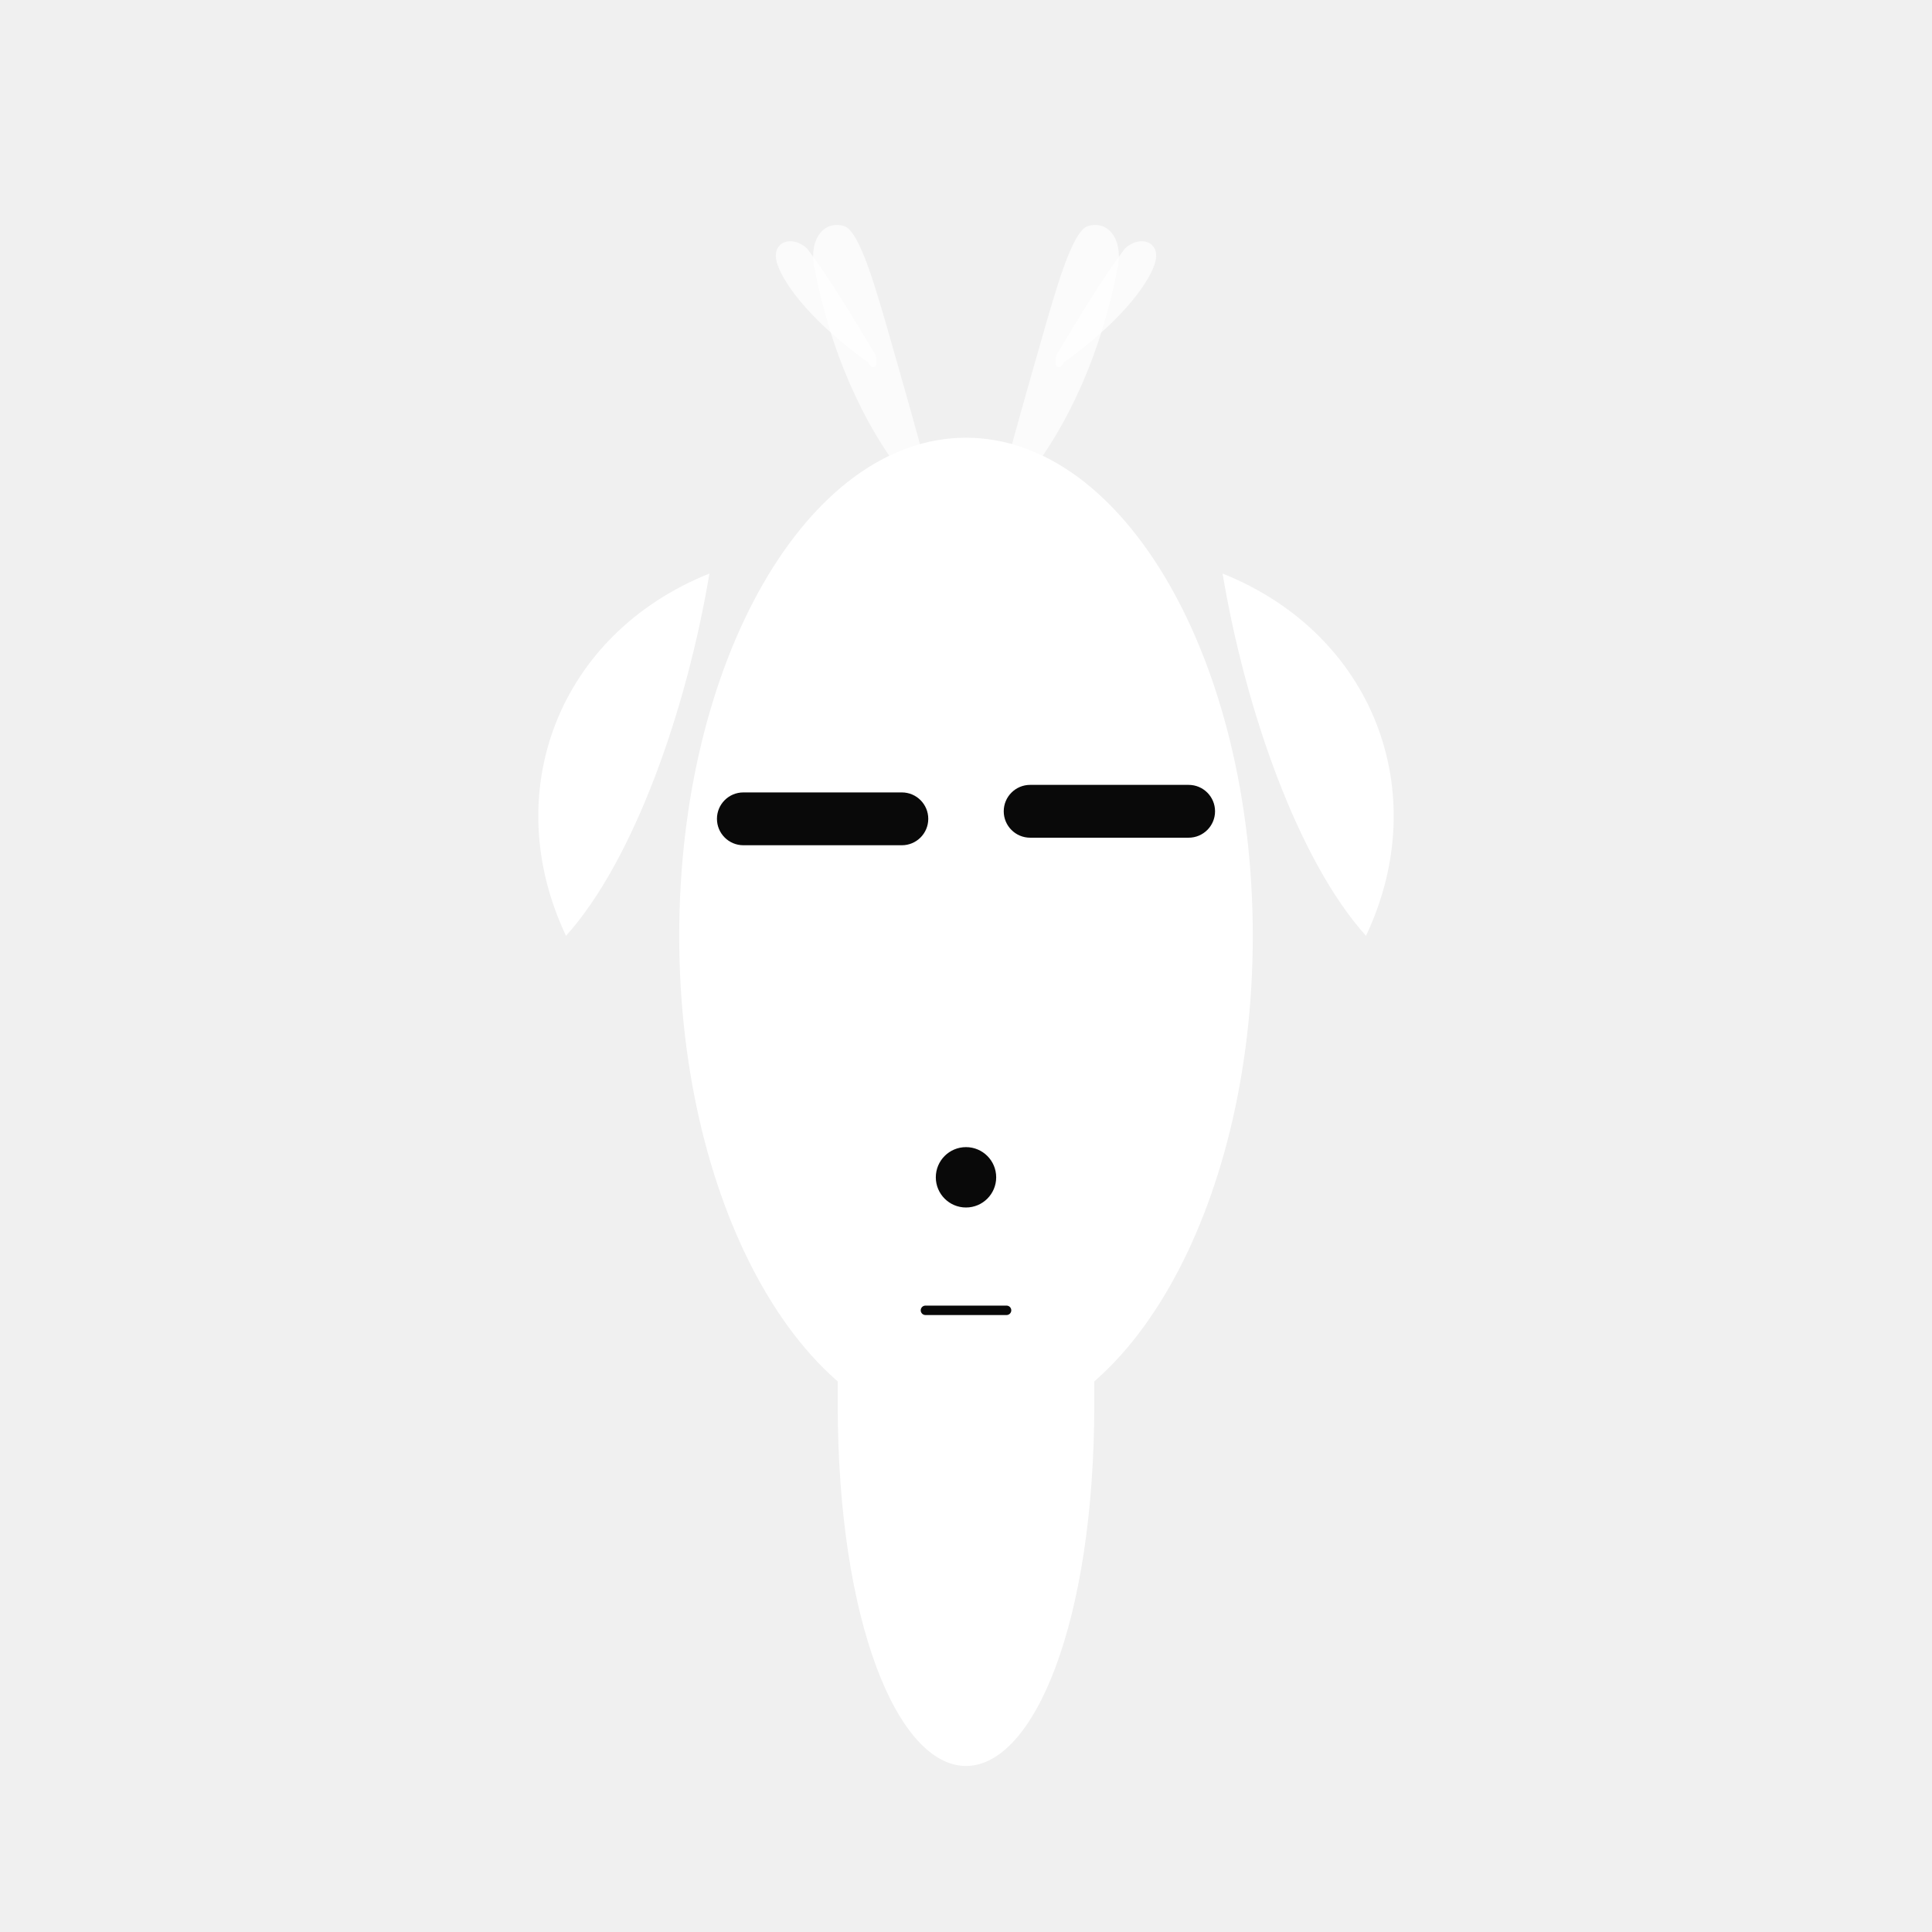
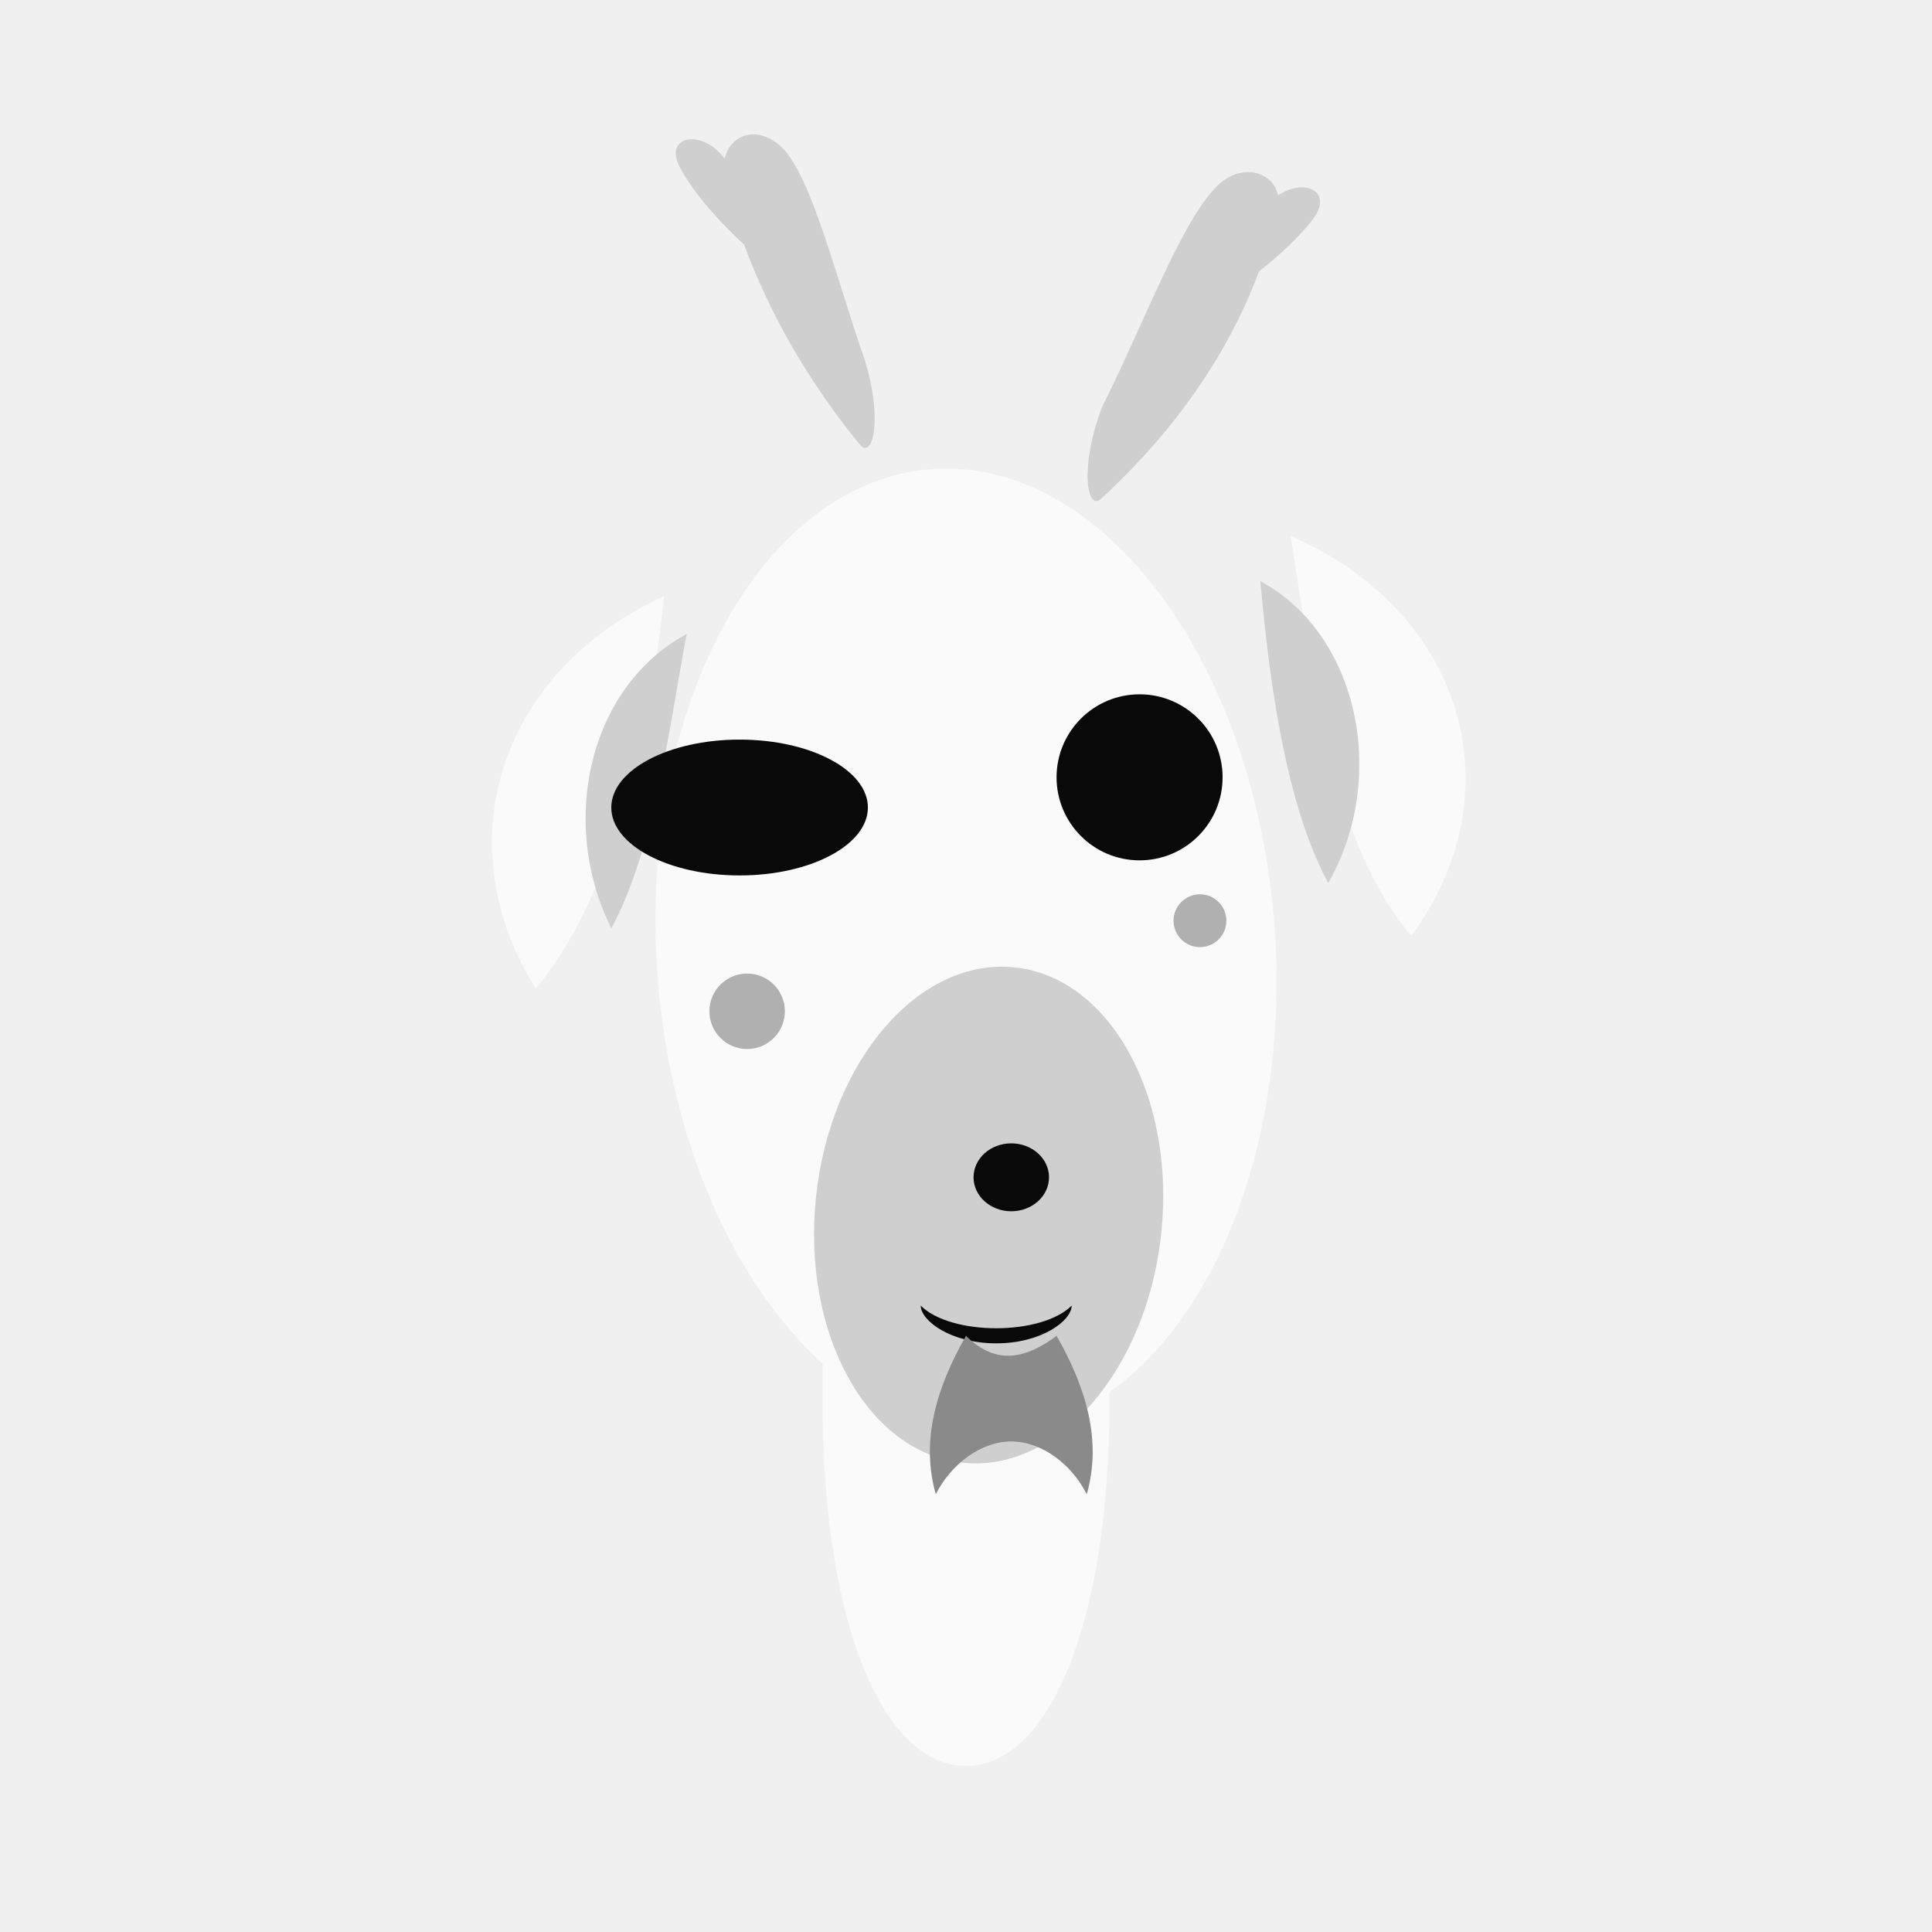
- <svg xmlns="http://www.w3.org/2000/svg" viewBox="0 0 512 512" fill="none" role="img" aria-label="KAIRU monochrome">
-   <g id="kairu">
-     <g id="kairu-neck">
-       <path fill="#FFFFFF" d="M222 372 C222 430 238 468 256 468 C274 468 290 430 290 372 L290 358 C278 364 267 368 256 368 C245 368 234 364 222 358 Z" />
-     </g>
-     <g id="kairu-head">
-       <ellipse cx="256" cy="248" rx="76" ry="132" fill="#FFFFFF" />
-       <path fill="#FFFFFF" d="M188 152 C148 168 132 210 150 248 C168 228 182 188 188 152 Z" />
-       <path fill="#FFFFFF" fill-opacity="0.55" d="M182 162 C158 172 148 204 160 232 C170 214 178 184 182 162 Z" />
-       <path fill="#FFFFFF" d="M324 152 C364 168 380 210 362 248 C344 228 330 188 324 152 Z" />
-       <path fill="#FFFFFF" fill-opacity="0.55" d="M330 162 C354 172 364 204 352 232 C342 214 334 184 330 162 Z" />
-     </g>
-     <g id="kairu-antlers">
-       <path fill="#FFFFFF" fill-opacity="0.7" d="M241 128 C228 112 220 92 216 72 C214 64 218 58 224 60 C228 62 232 76 236 90 C240 104 244 118 246 126 C245 132 241 132 241 128 Z" />
-       <path fill="#FFFFFF" fill-opacity="0.7" d="M230 96 C216 86 208 76 206 70 C204 64 210 62 214 66 C220 74 226 84 232 94 C233 98 231 98 230 96 Z" />
-       <path fill="#FFFFFF" fill-opacity="0.7" d="M271 128 C284 112 292 92 296 72 C298 64 294 58 288 60 C284 62 280 76 276 90 C272 104 268 118 266 126 C267 132 271 132 271 128 Z" />
-       <path fill="#FFFFFF" fill-opacity="0.7" d="M282 96 C296 86 304 76 306 70 C308 64 302 62 298 66 C292 74 286 84 280 94 C279 98 281 98 282 96 Z" />
-     </g>
-     <g id="kairu-snout">
-       <ellipse cx="256" cy="318" rx="40" ry="62" fill="#FFFFFF" fill-opacity="0.55" />
-     </g>
-     <g id="kairu-eyes">
-       <rect x="190" y="210" width="56" height="14" rx="7" fill="#090909" />
-       <rect x="266" y="208" width="56" height="14" rx="7" fill="#090909" />
-     </g>
-     <g id="kairu-face-details">
-       <circle cx="256" cy="312" r="8" fill="#090909" />
-       <rect x="244" y="346" width="24" height="2.5" rx="1.25" fill="#090909" />
-     </g>
+ <svg xmlns="http://www.w3.org/2000/svg" viewBox="0 0 512 512" fill="none" role="img" aria-label="UGLY DEER monochrome">
+   <g id="ugly-deer">
+     <path fill="#FAFAFA" d="M218 372 C218 430 234 468 256 468 C278 468 294 430 294 372 L294 358 C282 364 269 368 256 368 C243 368 230 364 218 358 Z" />
+     <ellipse fill="#FAFAFA" cx="256" cy="252" rx="82" ry="128" transform="rotate(-4 256 252)" />
+     <path fill="#FAFAFA" d="M176 158 C132 178 118 224 142 262 C162 238 172 196 176 158 Z" />
+     <path fill="#CFCFCF" d="M182 168 C156 182 148 218 162 246 C174 224 178 188 182 168 Z" />
+     <path fill="#FAFAFA" d="M342 142 C388 162 402 210 374 248 C352 222 348 178 342 142 Z" />
+     <path fill="#CFCFCF" d="M334 154 C360 168 368 206 352 234 C340 212 336 176 334 154 Z" />
+     <circle cx="198" cy="268" r="10" fill="#B0B0B0" />
+     <circle cx="318" cy="244" r="7" fill="#B0B0B0" />
+     <path fill="#CFCFCF" d="M228 118 C210 96 198 72 192 48 C190 38 198 32 206 38 C214 44 220 68 228 92 C234 108 232 122 228 118 Z" />
+     <path fill="#CFCFCF" d="M214 78 C196 66 184 52 180 44 C176 36 186 34 192 42 C200 54 208 68 216 82 C218 88 216 86 214 78 Z" />
+     <path fill="#CFCFCF" d="M292 132 C318 108 332 82 338 58 C342 48 332 42 324 48 C314 56 304 84 292 108 C286 124 288 136 292 132 Z" />
+     <path fill="#CFCFCF" d="M308 88 C328 78 342 66 348 58 C354 50 344 46 336 54 C324 66 312 78 302 90 C300 96 306 92 308 88 Z" />
+     <ellipse fill="#CFCFCF" cx="262" cy="322" rx="46" ry="66" transform="rotate(6 262 322)" />
+     <ellipse cx="196" cy="214" rx="34" ry="18" fill="#090909" />
+     <circle cx="302" cy="206" r="22" fill="#090909" />
+     <ellipse cx="268" cy="312" rx="10" ry="9" fill="#090909" />
+     <path fill="#090909" d="M244 346 C252 354 276 354 284 346 C284 350 276 356 264 356 C252 356 244 350 244 346 Z" />
+     <path fill="#8A8A8A" d="M256 354 C248 368 244 382 248 396 C252 388 260 382 268 382 C276 382 284 388 288 396 C292 382 288 368 280 354 C272 360 264 362 256 354 Z" />
  </g>
</svg>
